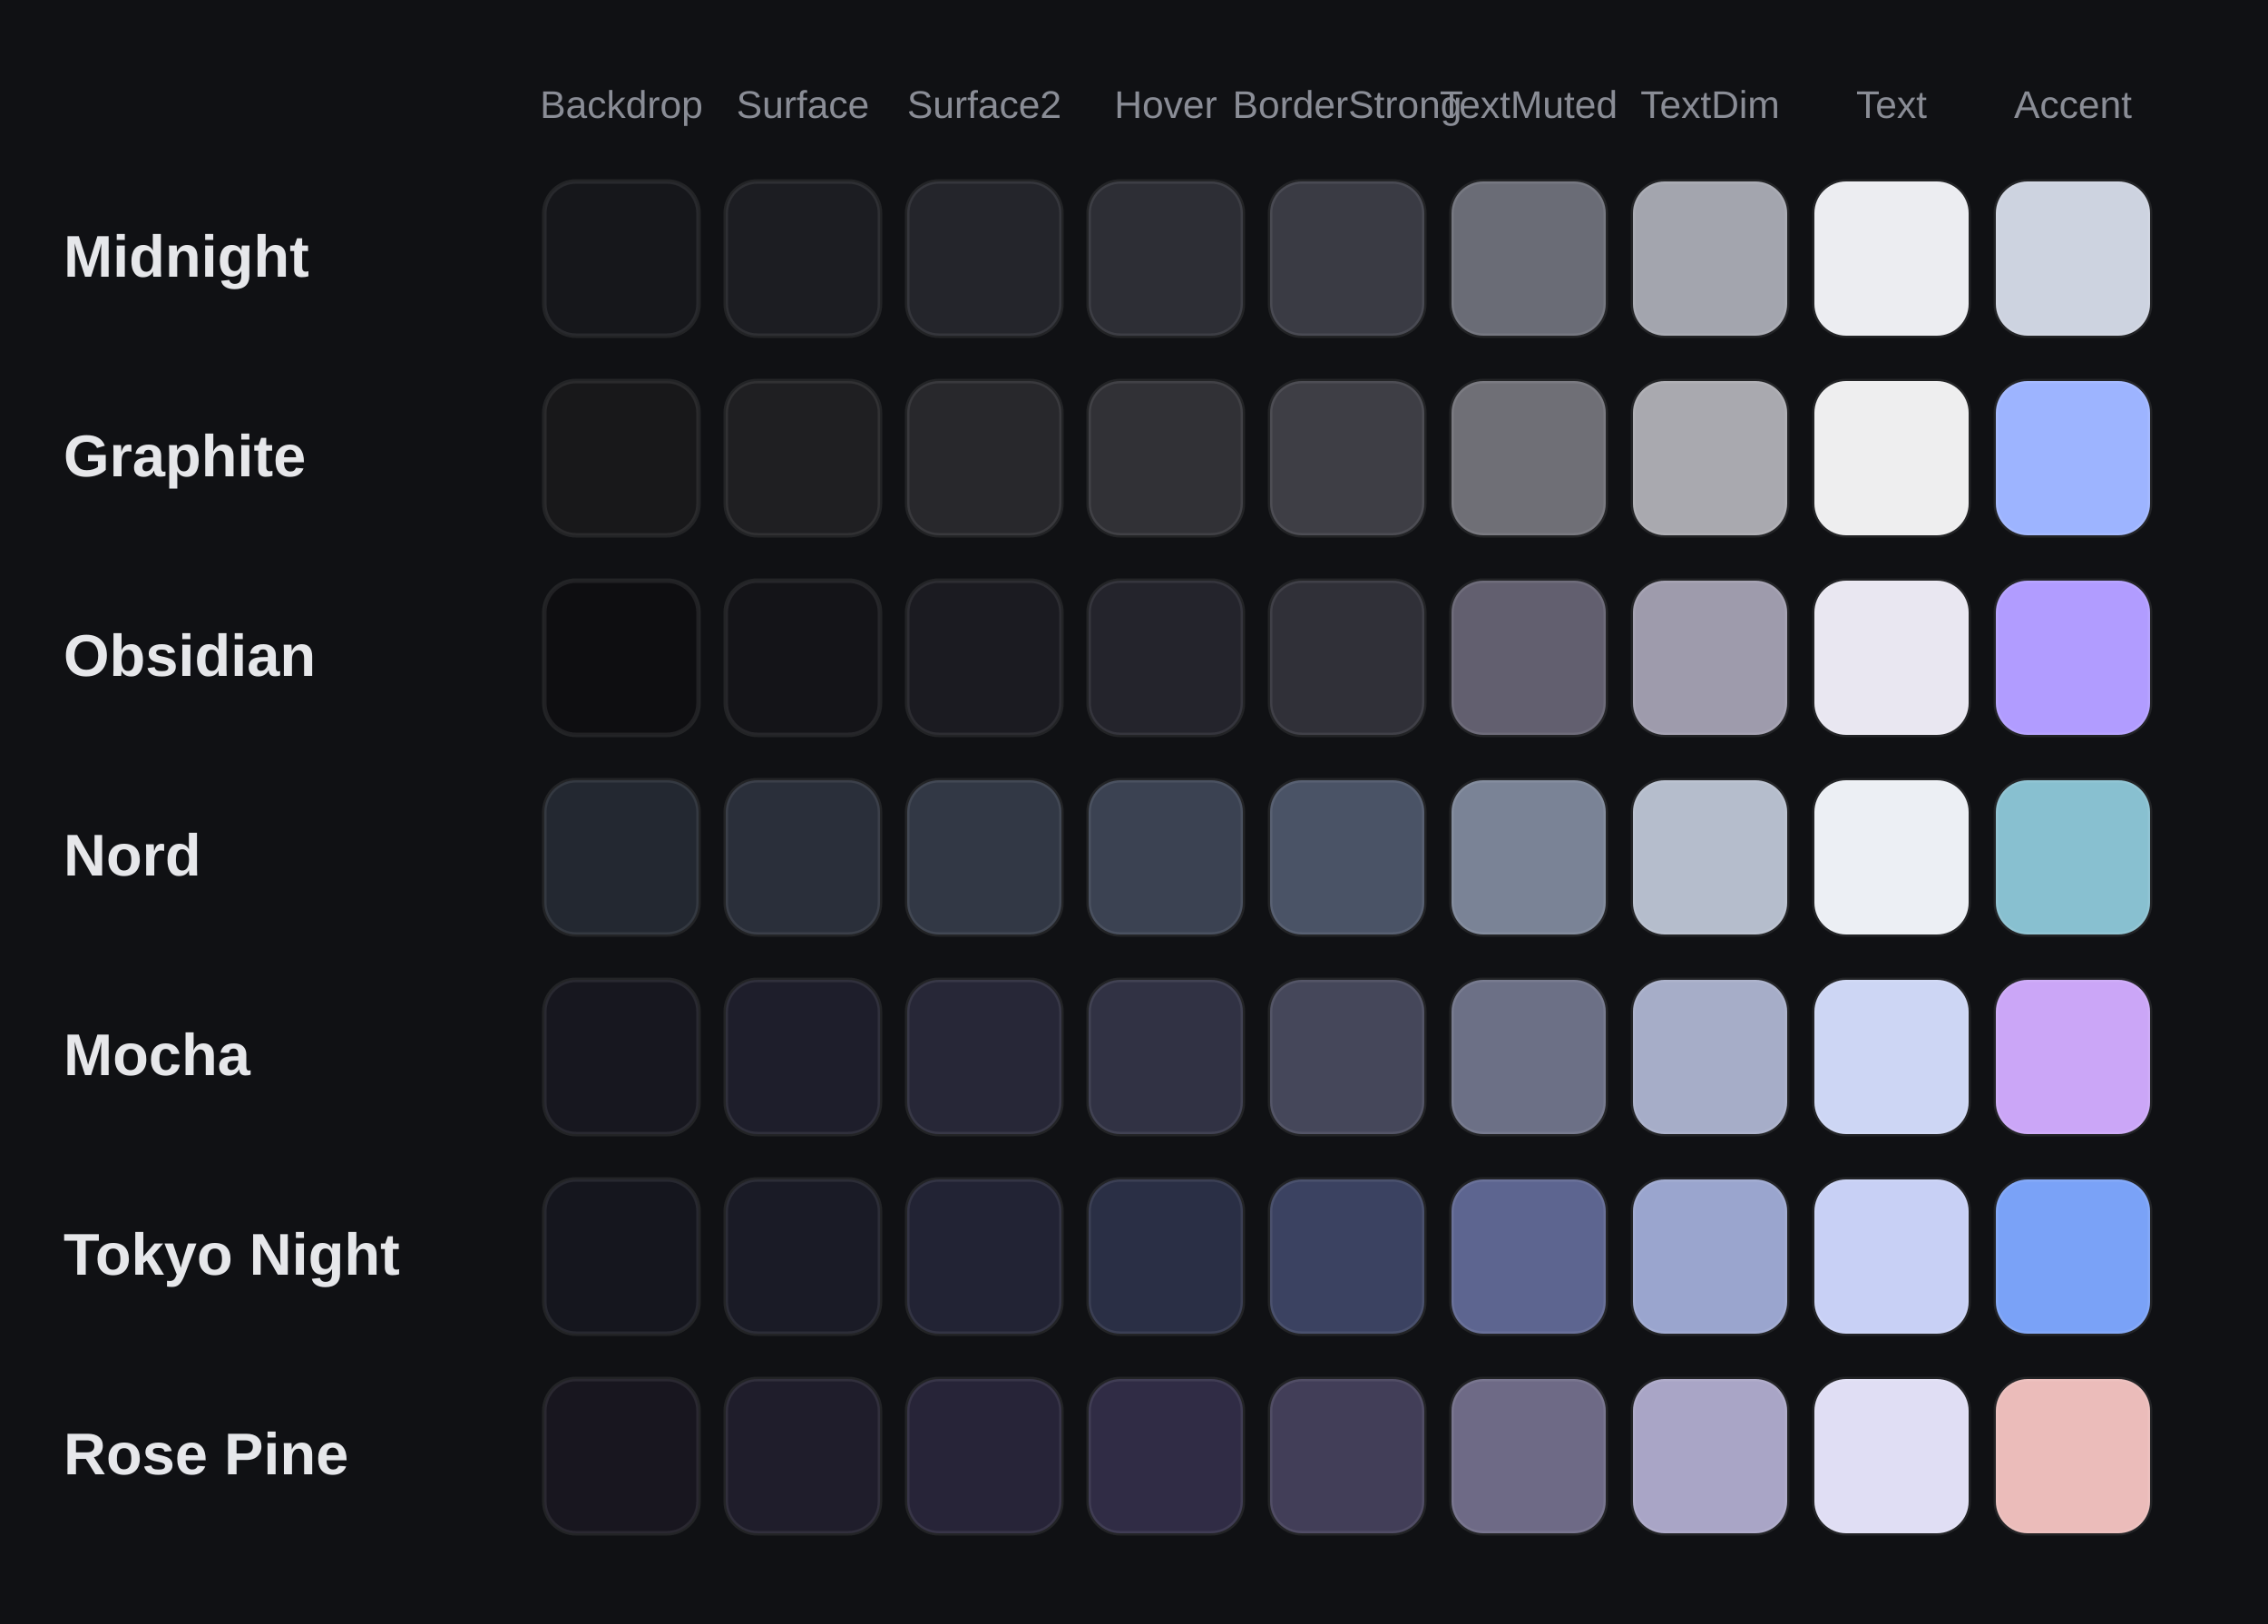
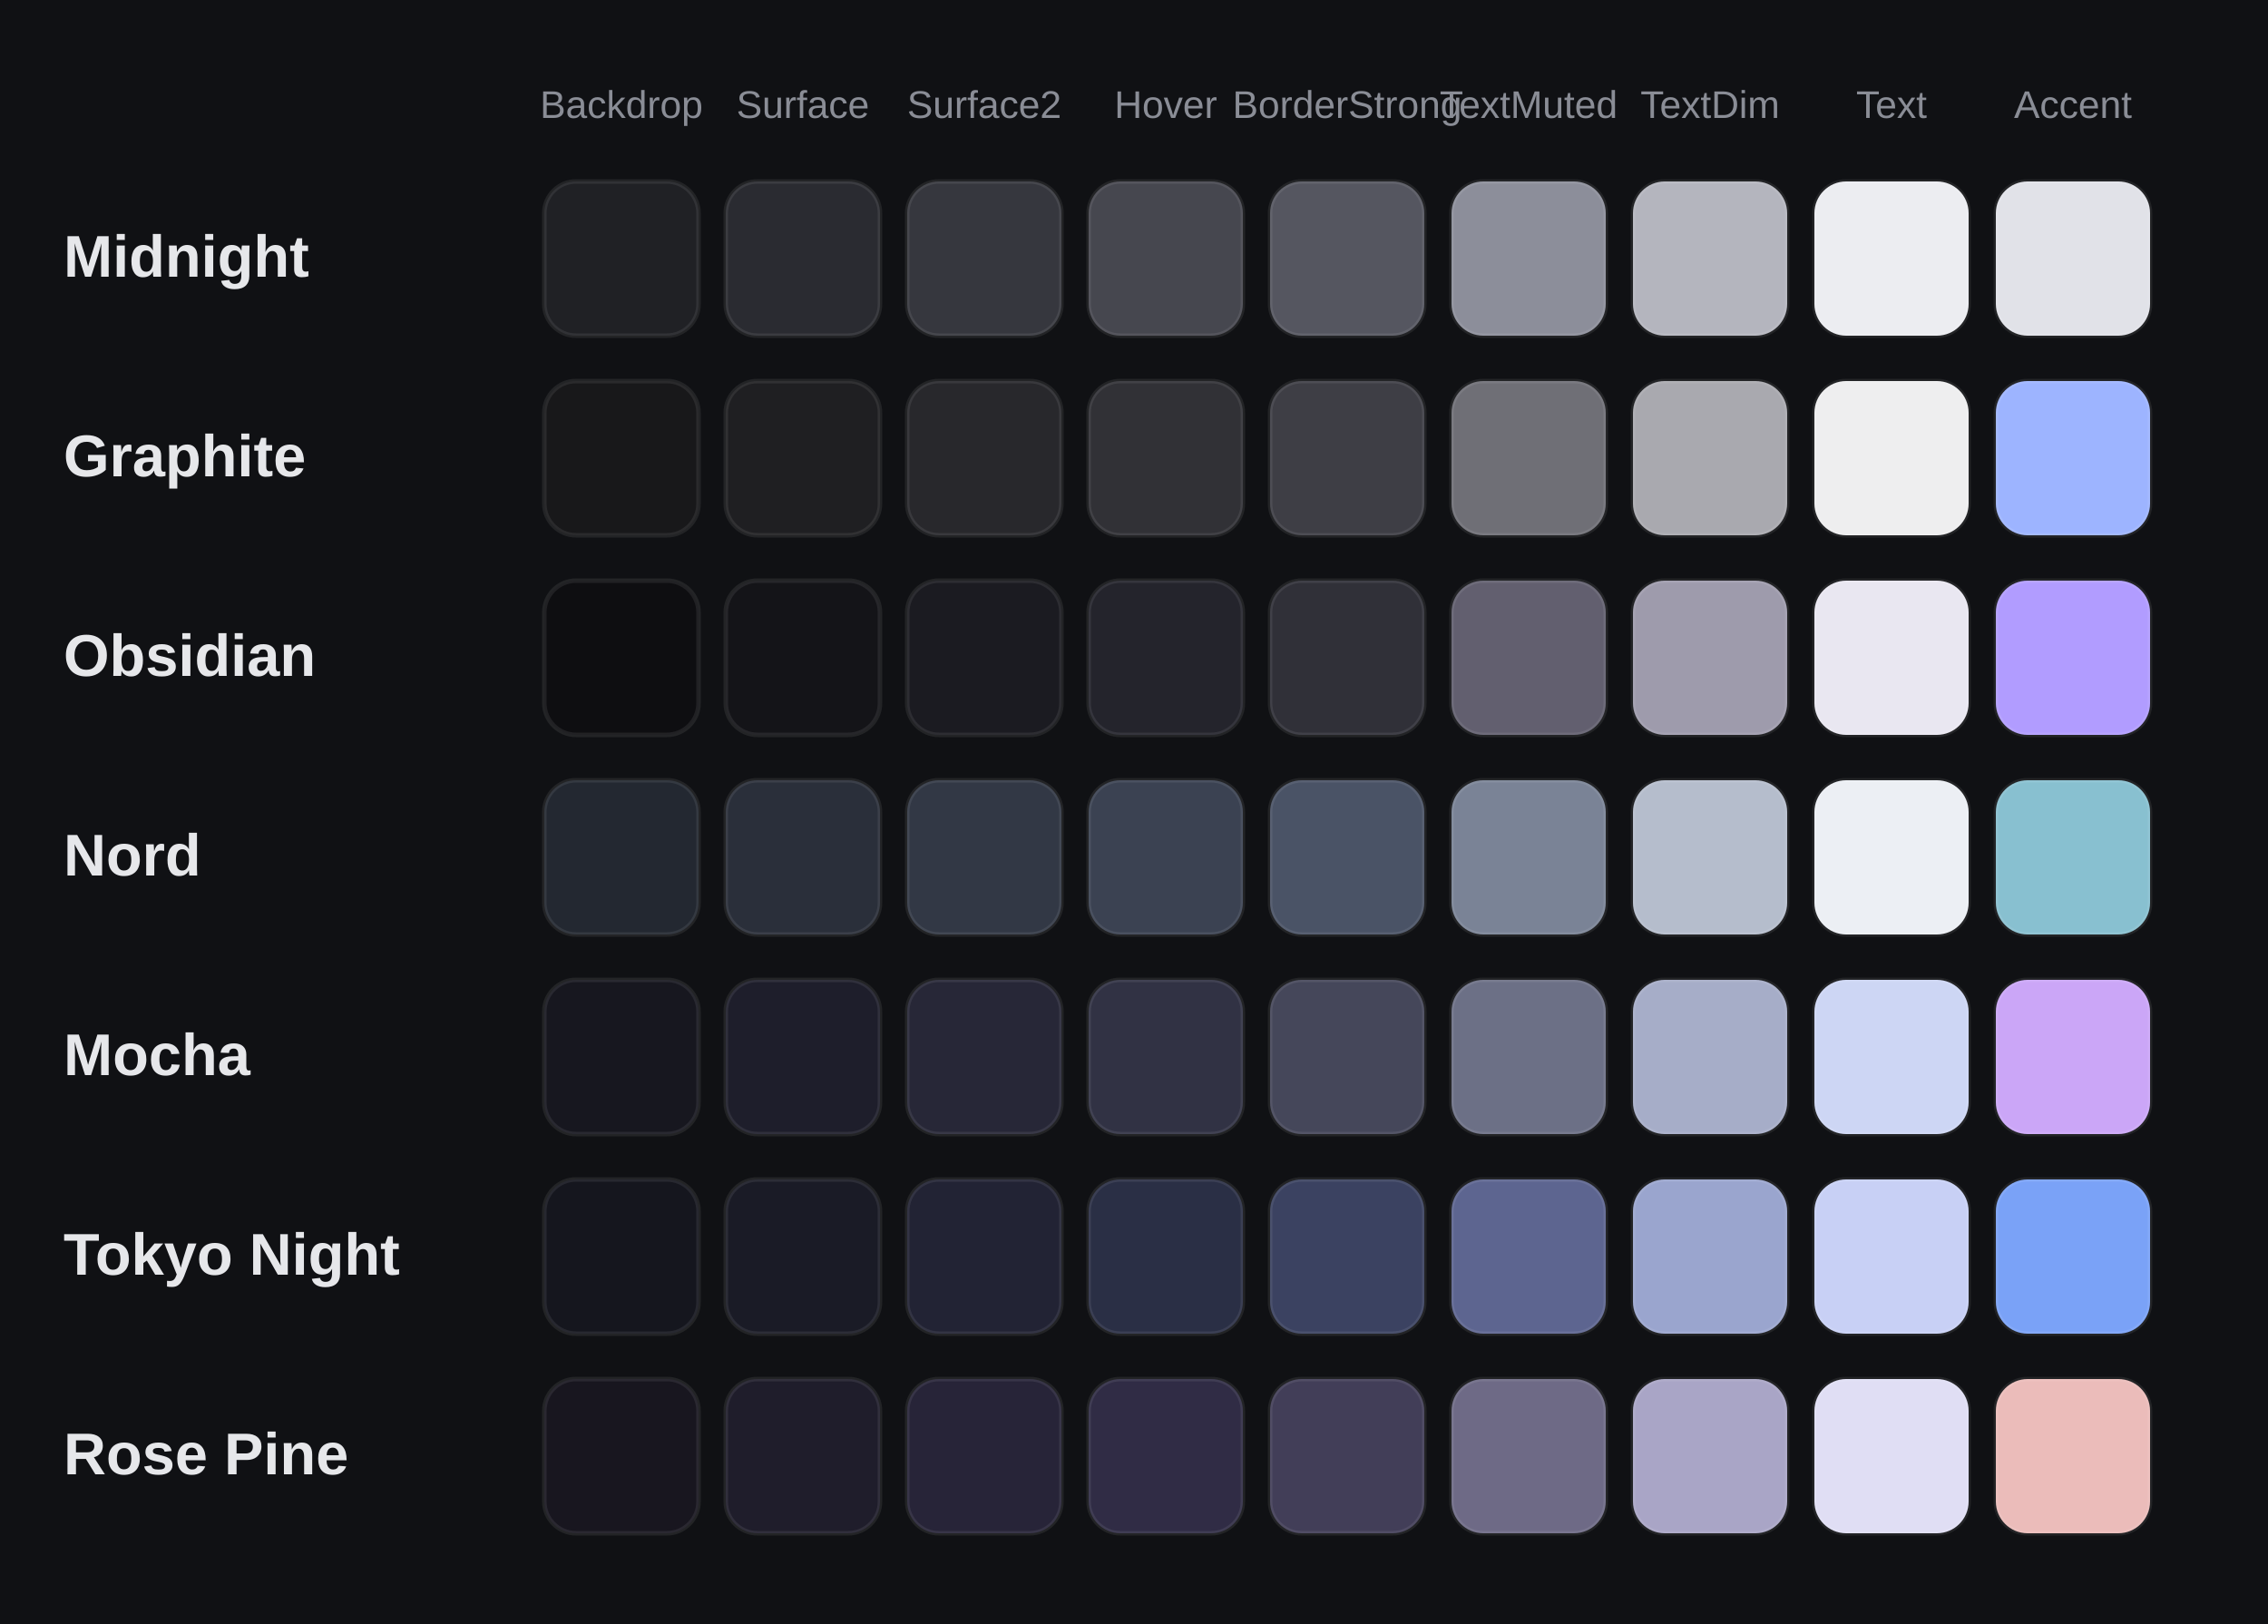
<svg xmlns="http://www.w3.org/2000/svg" width="500" height="358" viewBox="0 0 500 358">
  <rect width="100%" height="100%" fill="#101114" />
  <text x="137.0" y="26" text-anchor="middle" font-family="Segoe UI, Arial" font-size="8.5" fill="#8a8d96">Backdrop</text>
  <text x="177.0" y="26" text-anchor="middle" font-family="Segoe UI, Arial" font-size="8.5" fill="#8a8d96">Surface</text>
  <text x="217.0" y="26" text-anchor="middle" font-family="Segoe UI, Arial" font-size="8.5" fill="#8a8d96">Surface2</text>
  <text x="257.0" y="26" text-anchor="middle" font-family="Segoe UI, Arial" font-size="8.5" fill="#8a8d96">Hover</text>
  <text x="297.0" y="26" text-anchor="middle" font-family="Segoe UI, Arial" font-size="8.5" fill="#8a8d96">BorderStrong</text>
  <text x="337.0" y="26" text-anchor="middle" font-family="Segoe UI, Arial" font-size="8.5" fill="#8a8d96">TextMuted</text>
  <text x="377.0" y="26" text-anchor="middle" font-family="Segoe UI, Arial" font-size="8.5" fill="#8a8d96">TextDim</text>
  <text x="417.0" y="26" text-anchor="middle" font-family="Segoe UI, Arial" font-size="8.5" fill="#8a8d96">Text</text>
  <text x="457.0" y="26" text-anchor="middle" font-family="Segoe UI, Arial" font-size="8.5" fill="#8a8d96">Accent</text>
  <text x="14" y="61.0" font-family="Segoe UI, Arial" font-size="13" font-weight="600" fill="#e6e7ea">Midnight</text>
-   <rect x="120" y="40" width="34" height="34" rx="7" fill="#16171B" stroke="#ffffff" stroke-opacity="0.08" />
-   <rect x="160" y="40" width="34" height="34" rx="7" fill="#1C1D22" stroke="#ffffff" stroke-opacity="0.08" />
-   <rect x="200" y="40" width="34" height="34" rx="7" fill="#24252B" stroke="#ffffff" stroke-opacity="0.08" />
-   <rect x="240" y="40" width="34" height="34" rx="7" fill="#2D2E35" stroke="#ffffff" stroke-opacity="0.08" />
-   <rect x="280" y="40" width="34" height="34" rx="7" fill="#3A3B44" stroke="#ffffff" stroke-opacity="0.08" />
-   <rect x="320" y="40" width="34" height="34" rx="7" fill="#6A6C76" stroke="#ffffff" stroke-opacity="0.08" />
-   <rect x="360" y="40" width="34" height="34" rx="7" fill="#A3A5AE" stroke="#ffffff" stroke-opacity="0.08" />
+   <rect x="120" y="40" width="34" height="34" rx="7" fill="#202125" stroke="#ffffff" stroke-opacity="0.08" />
+   <rect x="160" y="40" width="34" height="34" rx="7" fill="#2A2B31" stroke="#ffffff" stroke-opacity="0.08" />
+   <rect x="200" y="40" width="34" height="34" rx="7" fill="#36373E" stroke="#ffffff" stroke-opacity="0.08" />
+   <rect x="240" y="40" width="34" height="34" rx="7" fill="#46474F" stroke="#ffffff" stroke-opacity="0.08" />
+   <rect x="280" y="40" width="34" height="34" rx="7" fill="#555660" stroke="#ffffff" stroke-opacity="0.08" />
+   <rect x="320" y="40" width="34" height="34" rx="7" fill="#8C8E9A" stroke="#ffffff" stroke-opacity="0.08" />
+   <rect x="360" y="40" width="34" height="34" rx="7" fill="#B4B5BE" stroke="#ffffff" stroke-opacity="0.08" />
  <rect x="400" y="40" width="34" height="34" rx="7" fill="#ECEDF1" stroke="#ffffff" stroke-opacity="0.08" />
-   <rect x="440" y="40" width="34" height="34" rx="7" fill="#CDD3E0" stroke="#ffffff" stroke-opacity="0.08" />
+   <rect x="440" y="40" width="34" height="34" rx="7" fill="#E1E2E8" stroke="#ffffff" stroke-opacity="0.08" />
  <text x="14" y="105.0" font-family="Segoe UI, Arial" font-size="13" font-weight="600" fill="#e6e7ea">Graphite</text>
  <rect x="120" y="84" width="34" height="34" rx="7" fill="#18181A" stroke="#ffffff" stroke-opacity="0.08" />
  <rect x="160" y="84" width="34" height="34" rx="7" fill="#1F1F22" stroke="#ffffff" stroke-opacity="0.08" />
  <rect x="200" y="84" width="34" height="34" rx="7" fill="#28282C" stroke="#ffffff" stroke-opacity="0.08" />
  <rect x="240" y="84" width="34" height="34" rx="7" fill="#313136" stroke="#ffffff" stroke-opacity="0.08" />
  <rect x="280" y="84" width="34" height="34" rx="7" fill="#3E3E45" stroke="#ffffff" stroke-opacity="0.08" />
  <rect x="320" y="84" width="34" height="34" rx="7" fill="#6F6F76" stroke="#ffffff" stroke-opacity="0.08" />
  <rect x="360" y="84" width="34" height="34" rx="7" fill="#A9A9AF" stroke="#ffffff" stroke-opacity="0.08" />
  <rect x="400" y="84" width="34" height="34" rx="7" fill="#EEEEEF" stroke="#ffffff" stroke-opacity="0.08" />
  <rect x="440" y="84" width="34" height="34" rx="7" fill="#9DB4FF" stroke="#ffffff" stroke-opacity="0.08" />
  <text x="14" y="149.0" font-family="Segoe UI, Arial" font-size="13" font-weight="600" fill="#e6e7ea">Obsidian</text>
  <rect x="120" y="128" width="34" height="34" rx="7" fill="#0E0E11" stroke="#ffffff" stroke-opacity="0.08" />
  <rect x="160" y="128" width="34" height="34" rx="7" fill="#141418" stroke="#ffffff" stroke-opacity="0.08" />
  <rect x="200" y="128" width="34" height="34" rx="7" fill="#1B1B21" stroke="#ffffff" stroke-opacity="0.08" />
  <rect x="240" y="128" width="34" height="34" rx="7" fill="#24242C" stroke="#ffffff" stroke-opacity="0.08" />
  <rect x="280" y="128" width="34" height="34" rx="7" fill="#303038" stroke="#ffffff" stroke-opacity="0.08" />
  <rect x="320" y="128" width="34" height="34" rx="7" fill="#625F6F" stroke="#ffffff" stroke-opacity="0.08" />
  <rect x="360" y="128" width="34" height="34" rx="7" fill="#9E9BAC" stroke="#ffffff" stroke-opacity="0.08" />
  <rect x="400" y="128" width="34" height="34" rx="7" fill="#E9E7F1" stroke="#ffffff" stroke-opacity="0.08" />
  <rect x="440" y="128" width="34" height="34" rx="7" fill="#B19CFF" stroke="#ffffff" stroke-opacity="0.08" />
  <text x="14" y="193.0" font-family="Segoe UI, Arial" font-size="13" font-weight="600" fill="#e6e7ea">Nord</text>
  <rect x="120" y="172" width="34" height="34" rx="7" fill="#232831" stroke="#ffffff" stroke-opacity="0.08" />
  <rect x="160" y="172" width="34" height="34" rx="7" fill="#2A2F3A" stroke="#ffffff" stroke-opacity="0.08" />
  <rect x="200" y="172" width="34" height="34" rx="7" fill="#323845" stroke="#ffffff" stroke-opacity="0.08" />
  <rect x="240" y="172" width="34" height="34" rx="7" fill="#3B4252" stroke="#ffffff" stroke-opacity="0.08" />
  <rect x="280" y="172" width="34" height="34" rx="7" fill="#4A5366" stroke="#ffffff" stroke-opacity="0.08" />
  <rect x="320" y="172" width="34" height="34" rx="7" fill="#7A8396" stroke="#ffffff" stroke-opacity="0.08" />
  <rect x="360" y="172" width="34" height="34" rx="7" fill="#B5BDCC" stroke="#ffffff" stroke-opacity="0.08" />
  <rect x="400" y="172" width="34" height="34" rx="7" fill="#ECEFF4" stroke="#ffffff" stroke-opacity="0.08" />
  <rect x="440" y="172" width="34" height="34" rx="7" fill="#88C0D0" stroke="#ffffff" stroke-opacity="0.08" />
  <text x="14" y="237.0" font-family="Segoe UI, Arial" font-size="13" font-weight="600" fill="#e6e7ea">Mocha</text>
  <rect x="120" y="216" width="34" height="34" rx="7" fill="#17171F" stroke="#ffffff" stroke-opacity="0.08" />
  <rect x="160" y="216" width="34" height="34" rx="7" fill="#1E1E2B" stroke="#ffffff" stroke-opacity="0.08" />
  <rect x="200" y="216" width="34" height="34" rx="7" fill="#272737" stroke="#ffffff" stroke-opacity="0.08" />
  <rect x="240" y="216" width="34" height="34" rx="7" fill="#313244" stroke="#ffffff" stroke-opacity="0.08" />
  <rect x="280" y="216" width="34" height="34" rx="7" fill="#45475A" stroke="#ffffff" stroke-opacity="0.08" />
  <rect x="320" y="216" width="34" height="34" rx="7" fill="#6C7086" stroke="#ffffff" stroke-opacity="0.08" />
  <rect x="360" y="216" width="34" height="34" rx="7" fill="#A6ADC8" stroke="#ffffff" stroke-opacity="0.08" />
  <rect x="400" y="216" width="34" height="34" rx="7" fill="#CDD6F4" stroke="#ffffff" stroke-opacity="0.08" />
  <rect x="440" y="216" width="34" height="34" rx="7" fill="#CBA6F7" stroke="#ffffff" stroke-opacity="0.08" />
  <text x="14" y="281.0" font-family="Segoe UI, Arial" font-size="13" font-weight="600" fill="#e6e7ea">Tokyo Night</text>
  <rect x="120" y="260" width="34" height="34" rx="7" fill="#15161E" stroke="#ffffff" stroke-opacity="0.08" />
  <rect x="160" y="260" width="34" height="34" rx="7" fill="#1A1B26" stroke="#ffffff" stroke-opacity="0.08" />
  <rect x="200" y="260" width="34" height="34" rx="7" fill="#222334" stroke="#ffffff" stroke-opacity="0.08" />
  <rect x="240" y="260" width="34" height="34" rx="7" fill="#2A2F45" stroke="#ffffff" stroke-opacity="0.08" />
  <rect x="280" y="260" width="34" height="34" rx="7" fill="#3B4261" stroke="#ffffff" stroke-opacity="0.08" />
  <rect x="320" y="260" width="34" height="34" rx="7" fill="#5D6590" stroke="#ffffff" stroke-opacity="0.08" />
  <rect x="360" y="260" width="34" height="34" rx="7" fill="#9AA5CE" stroke="#ffffff" stroke-opacity="0.08" />
  <rect x="400" y="260" width="34" height="34" rx="7" fill="#C8D0F5" stroke="#ffffff" stroke-opacity="0.08" />
  <rect x="440" y="260" width="34" height="34" rx="7" fill="#7AA2F7" stroke="#ffffff" stroke-opacity="0.08" />
  <text x="14" y="325.0" font-family="Segoe UI, Arial" font-size="13" font-weight="600" fill="#e6e7ea">Rose Pine</text>
  <rect x="120" y="304" width="34" height="34" rx="7" fill="#18161F" stroke="#ffffff" stroke-opacity="0.08" />
  <rect x="160" y="304" width="34" height="34" rx="7" fill="#1F1D2B" stroke="#ffffff" stroke-opacity="0.08" />
  <rect x="200" y="304" width="34" height="34" rx="7" fill="#272438" stroke="#ffffff" stroke-opacity="0.08" />
  <rect x="240" y="304" width="34" height="34" rx="7" fill="#302C45" stroke="#ffffff" stroke-opacity="0.08" />
  <rect x="280" y="304" width="34" height="34" rx="7" fill="#423E58" stroke="#ffffff" stroke-opacity="0.08" />
  <rect x="320" y="304" width="34" height="34" rx="7" fill="#6E6A86" stroke="#ffffff" stroke-opacity="0.08" />
  <rect x="360" y="304" width="34" height="34" rx="7" fill="#A9A5C6" stroke="#ffffff" stroke-opacity="0.08" />
  <rect x="400" y="304" width="34" height="34" rx="7" fill="#E0DEF4" stroke="#ffffff" stroke-opacity="0.08" />
  <rect x="440" y="304" width="34" height="34" rx="7" fill="#EBBCBA" stroke="#ffffff" stroke-opacity="0.08" />
</svg>
